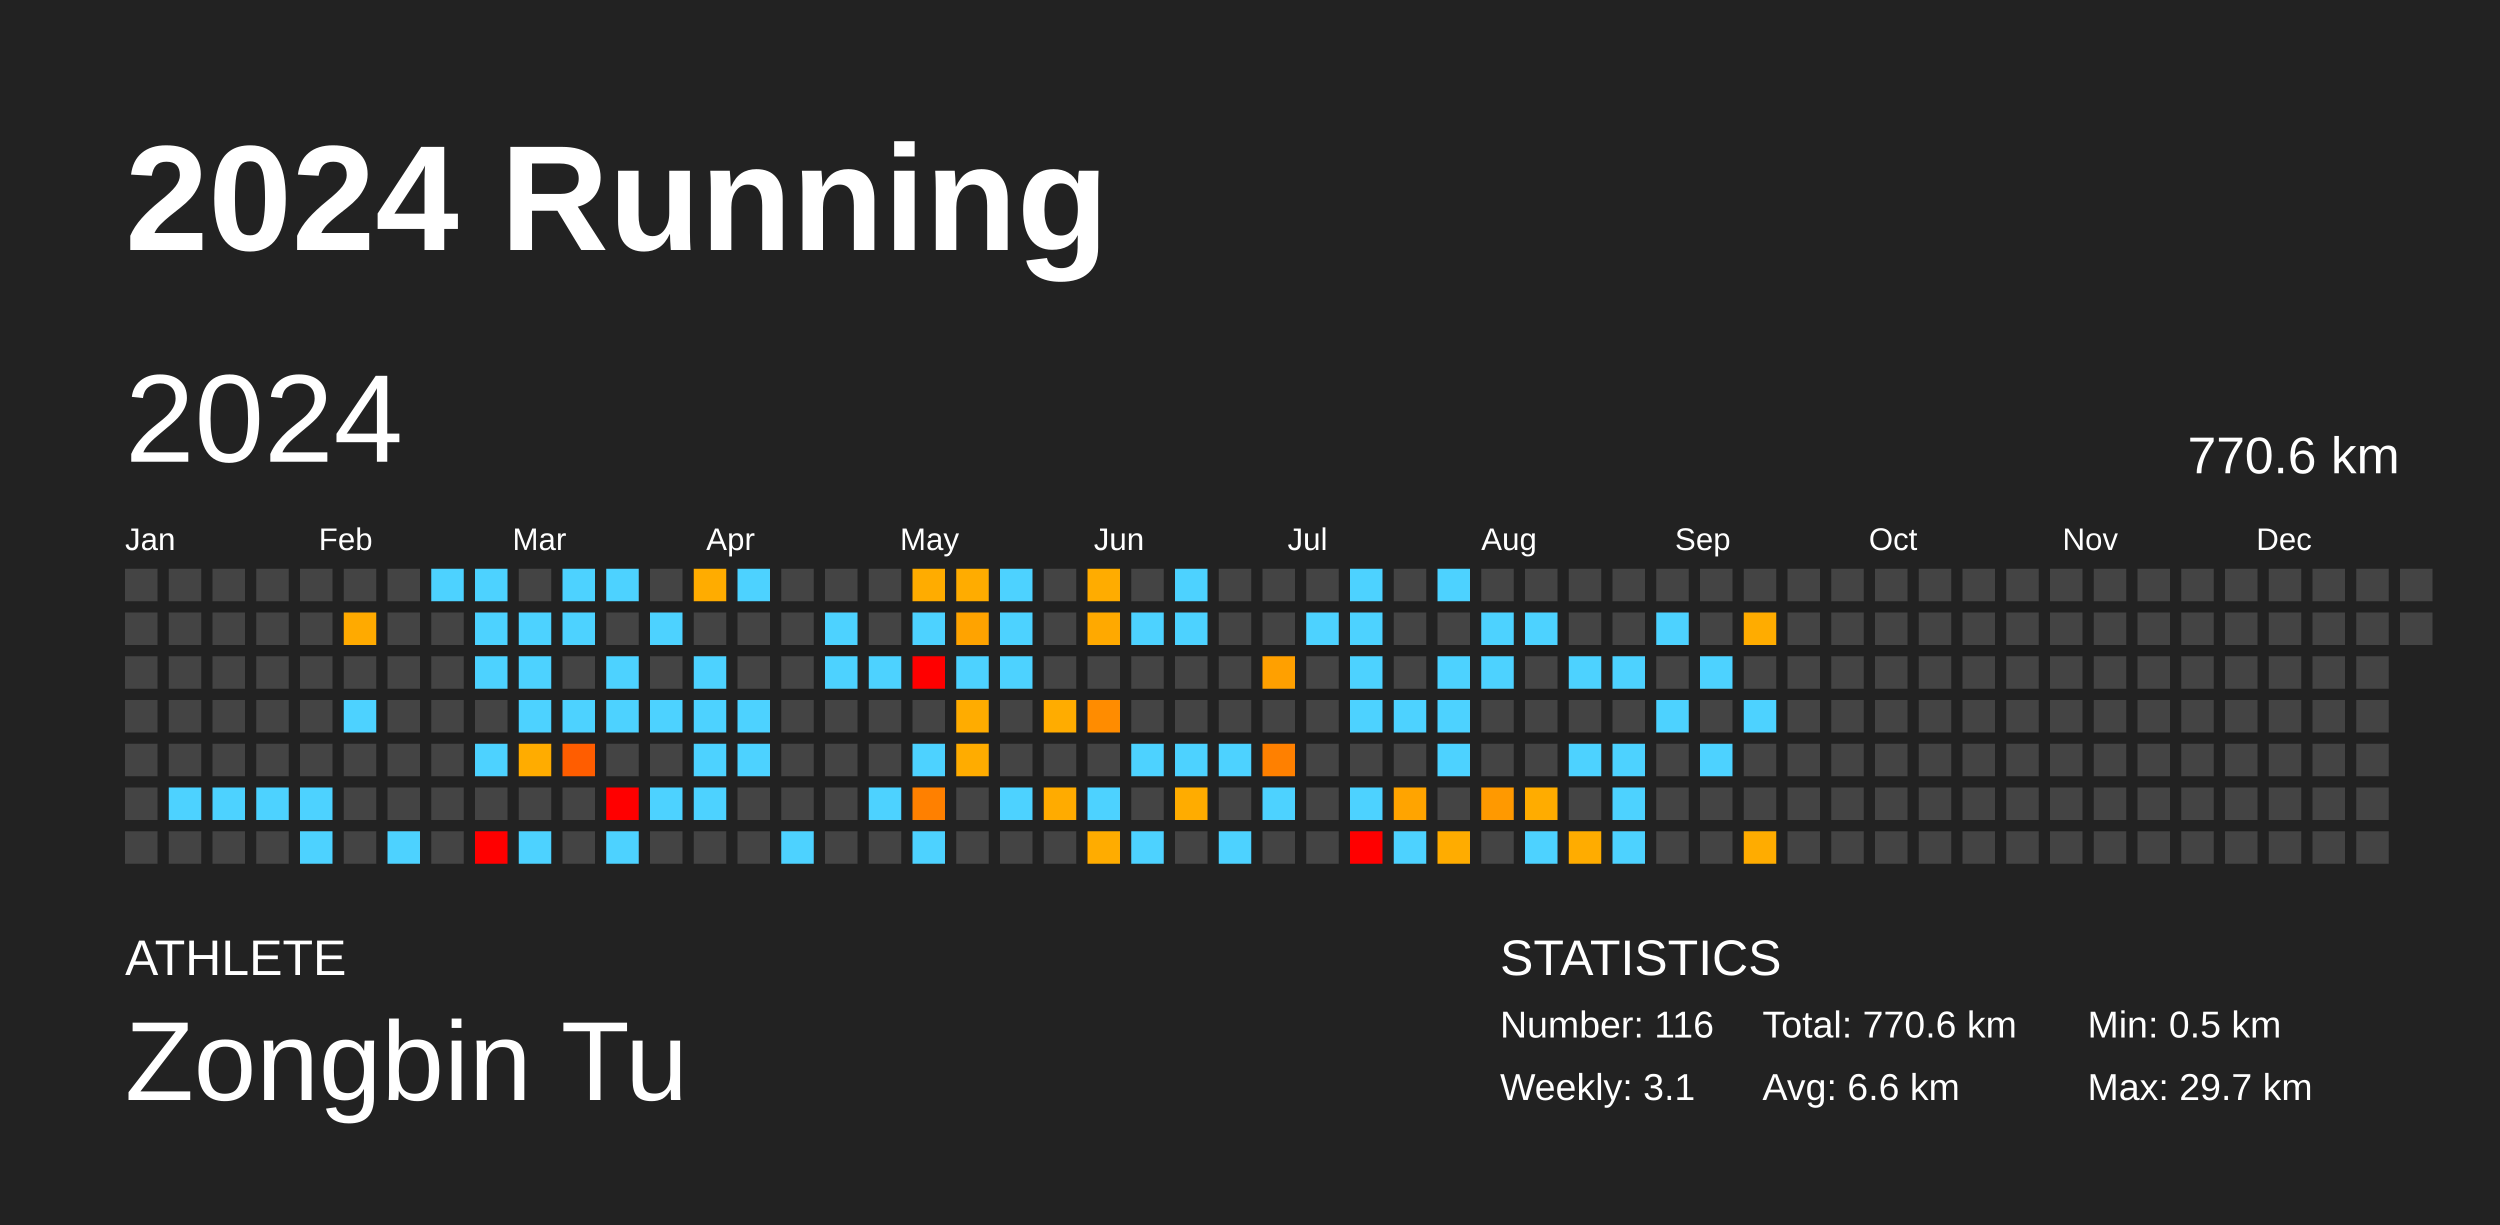
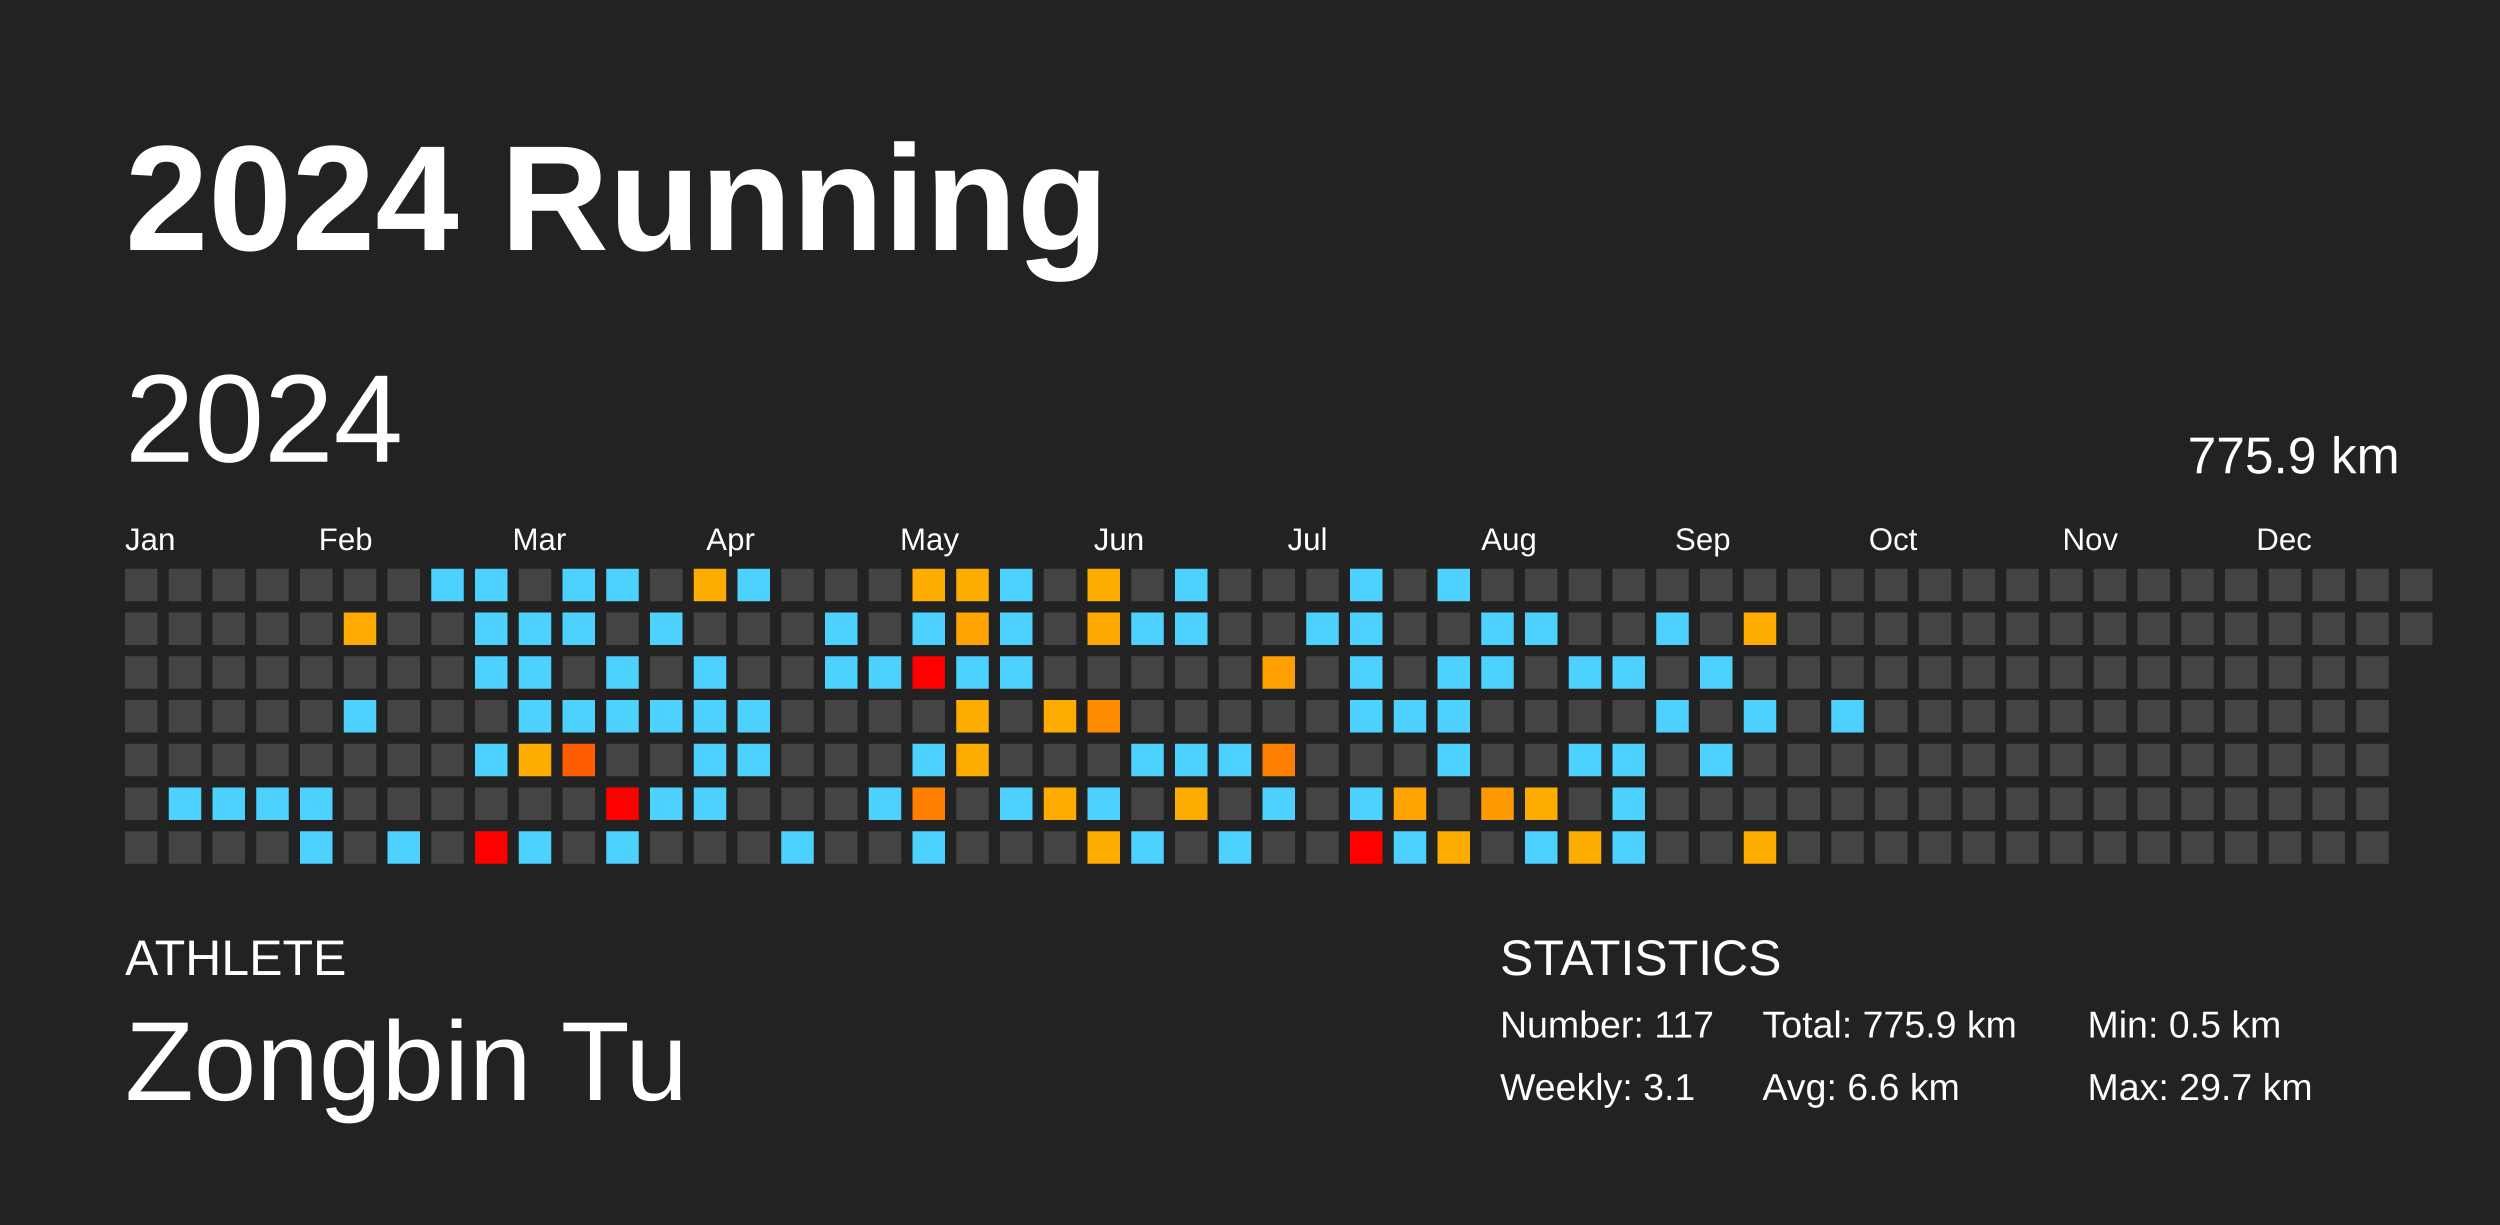
<svg xmlns="http://www.w3.org/2000/svg" baseProfile="full" height="98mm" version="1.1" viewBox="0,0,200,98" width="200mm">
  <defs />
  <rect fill="#222222" height="98" width="200" x="0" y="0" />
  <text fill="#FFFFFF" style="font-size:12px; font-family:Arial; font-weight:bold;" x="10" y="20">2024 Running</text>
  <text fill="#FFFFFF" style="font-size:4px; font-family:Arial" x="10" y="78">ATHLETE</text>
  <text fill="#FFFFFF" style="font-size:9px; font-family:Arial" x="10" y="88">Zongbin Tu</text>
  <text fill="#FFFFFF" style="font-size:4px; font-family:Arial" x="120" y="78">STATISTICS</text>
-   <text fill="#FFFFFF" style="font-size:3px; font-family:Arial" x="120" y="83">Number: 116</text>
+   <text fill="#FFFFFF" style="font-size:3px; font-family:Arial" x="120" y="83">Number: 117</text>
  <text fill="#FFFFFF" style="font-size:3px; font-family:Arial" x="120" y="88">Weekly: 3.1</text>
-   <text fill="#FFFFFF" style="font-size:3px; font-family:Arial" x="141" y="83">Total: 770.6 km</text>
+   <text fill="#FFFFFF" style="font-size:3px; font-family:Arial" x="141" y="83">Total: 775.9 km</text>
  <text fill="#FFFFFF" style="font-size:3px; font-family:Arial" x="141" y="88">Avg: 6.6 km</text>
  <text fill="#FFFFFF" style="font-size:3px; font-family:Arial" x="167" y="83">Min: 0.5 km</text>
  <text fill="#FFFFFF" style="font-size:3px; font-family:Arial" x="167" y="88">Max: 29.7 km</text>
  <text dominant-baseline="hanging" fill="#FFFFFF" style="font-size:10.0px; font-family:Arial;" x="10" y="30">2024</text>
-   <text dominant-baseline="hanging" fill="#FFFFFF" style="font-size:4.125px; font-family:Arial;" x="175" y="35">770.6 km</text>
+   <text dominant-baseline="hanging" fill="#FFFFFF" style="font-size:4.125px; font-family:Arial;" x="175" y="35">775.9 km</text>
  <text fill="#FFFFFF" style="font-size:2.5px; font-family:Arial" x="10.0" y="44">Jan</text>
  <text fill="#FFFFFF" style="font-size:2.5px; font-family:Arial" x="25.5" y="44">Feb</text>
  <text fill="#FFFFFF" style="font-size:2.5px; font-family:Arial" x="41.0" y="44">Mar</text>
  <text fill="#FFFFFF" style="font-size:2.5px; font-family:Arial" x="56.5" y="44">Apr</text>
  <text fill="#FFFFFF" style="font-size:2.5px; font-family:Arial" x="72.0" y="44">May</text>
  <text fill="#FFFFFF" style="font-size:2.5px; font-family:Arial" x="87.5" y="44">Jun</text>
  <text fill="#FFFFFF" style="font-size:2.5px; font-family:Arial" x="103.0" y="44">Jul</text>
  <text fill="#FFFFFF" style="font-size:2.5px; font-family:Arial" x="118.5" y="44">Aug</text>
  <text fill="#FFFFFF" style="font-size:2.5px; font-family:Arial" x="134.0" y="44">Sep</text>
  <text fill="#FFFFFF" style="font-size:2.5px; font-family:Arial" x="149.5" y="44">Oct</text>
  <text fill="#FFFFFF" style="font-size:2.5px; font-family:Arial" x="165.0" y="44">Nov</text>
  <text fill="#FFFFFF" style="font-size:2.5px; font-family:Arial" x="180.5" y="44">Dec</text>
  <rect fill="#444444" height="2.6" width="2.6" x="10.0" y="45.5" />
  <rect fill="#444444" height="2.6" width="2.6" x="10.0" y="49.0" />
  <rect fill="#444444" height="2.6" width="2.6" x="10.0" y="52.5" />
  <rect fill="#444444" height="2.6" width="2.6" x="10.0" y="56.0" />
  <rect fill="#444444" height="2.6" width="2.6" x="10.0" y="59.5" />
  <rect fill="#444444" height="2.6" width="2.6" x="10.0" y="63.0" />
  <rect fill="#444444" height="2.6" width="2.6" x="10.0" y="66.5" />
  <rect fill="#444444" height="2.6" width="2.6" x="13.5" y="45.5" />
  <rect fill="#444444" height="2.6" width="2.6" x="13.5" y="49.0" />
  <rect fill="#444444" height="2.6" width="2.6" x="13.5" y="52.5" />
  <rect fill="#444444" height="2.6" width="2.6" x="13.5" y="56.0" />
  <rect fill="#444444" height="2.6" width="2.6" x="13.5" y="59.5" />
  <rect fill="#4dd2ff" height="2.6" width="2.6" x="13.5" y="63.0" />
  <rect fill="#444444" height="2.6" width="2.6" x="13.5" y="66.5" />
  <rect fill="#444444" height="2.6" width="2.6" x="17.0" y="45.5" />
  <rect fill="#444444" height="2.6" width="2.6" x="17.0" y="49.0" />
  <rect fill="#444444" height="2.6" width="2.6" x="17.0" y="52.5" />
  <rect fill="#444444" height="2.6" width="2.6" x="17.0" y="56.0" />
  <rect fill="#444444" height="2.6" width="2.6" x="17.0" y="59.5" />
  <rect fill="#4dd2ff" height="2.6" width="2.6" x="17.0" y="63.0" />
  <rect fill="#444444" height="2.6" width="2.6" x="17.0" y="66.5" />
  <rect fill="#444444" height="2.6" width="2.6" x="20.5" y="45.5" />
  <rect fill="#444444" height="2.6" width="2.6" x="20.5" y="49.0" />
  <rect fill="#444444" height="2.6" width="2.6" x="20.5" y="52.5" />
  <rect fill="#444444" height="2.6" width="2.6" x="20.5" y="56.0" />
  <rect fill="#444444" height="2.6" width="2.6" x="20.5" y="59.5" />
  <rect fill="#4dd2ff" height="2.6" width="2.6" x="20.5" y="63.0" />
  <rect fill="#444444" height="2.6" width="2.6" x="20.5" y="66.5" />
  <rect fill="#444444" height="2.6" width="2.6" x="24.0" y="45.5" />
  <rect fill="#444444" height="2.6" width="2.6" x="24.0" y="49.0" />
  <rect fill="#444444" height="2.6" width="2.6" x="24.0" y="52.5" />
  <rect fill="#444444" height="2.6" width="2.6" x="24.0" y="56.0" />
  <rect fill="#444444" height="2.6" width="2.6" x="24.0" y="59.5" />
  <rect fill="#4dd2ff" height="2.6" width="2.6" x="24.0" y="63.0" />
  <rect fill="#4dd2ff" height="2.6" width="2.6" x="24.0" y="66.5" />
  <rect fill="#444444" height="2.6" width="2.6" x="27.5" y="45.5" />
  <rect fill="#ffaa00" height="2.6" width="2.6" x="27.5" y="49.0" />
  <rect fill="#444444" height="2.6" width="2.6" x="27.5" y="52.5" />
  <rect fill="#4dd2ff" height="2.6" width="2.6" x="27.5" y="56.0" />
  <rect fill="#444444" height="2.6" width="2.6" x="27.5" y="59.5" />
  <rect fill="#444444" height="2.6" width="2.6" x="27.5" y="63.0" />
  <rect fill="#444444" height="2.6" width="2.6" x="27.5" y="66.5" />
  <rect fill="#444444" height="2.6" width="2.6" x="31.0" y="45.5" />
  <rect fill="#444444" height="2.6" width="2.6" x="31.0" y="49.0" />
  <rect fill="#444444" height="2.6" width="2.6" x="31.0" y="52.5" />
  <rect fill="#444444" height="2.6" width="2.6" x="31.0" y="56.0" />
  <rect fill="#444444" height="2.6" width="2.6" x="31.0" y="59.5" />
  <rect fill="#444444" height="2.6" width="2.6" x="31.0" y="63.0" />
  <rect fill="#4dd2ff" height="2.6" width="2.6" x="31.0" y="66.5" />
  <rect fill="#4dd2ff" height="2.6" width="2.6" x="34.5" y="45.5" />
  <rect fill="#444444" height="2.6" width="2.6" x="34.5" y="49.0" />
  <rect fill="#444444" height="2.6" width="2.6" x="34.5" y="52.5" />
  <rect fill="#444444" height="2.6" width="2.6" x="34.5" y="56.0" />
  <rect fill="#444444" height="2.6" width="2.6" x="34.5" y="59.5" />
  <rect fill="#444444" height="2.6" width="2.6" x="34.5" y="63.0" />
  <rect fill="#444444" height="2.6" width="2.6" x="34.5" y="66.5" />
  <rect fill="#4dd2ff" height="2.6" width="2.6" x="38.0" y="45.5" />
  <rect fill="#4dd2ff" height="2.6" width="2.6" x="38.0" y="49.0" />
  <rect fill="#4dd2ff" height="2.6" width="2.6" x="38.0" y="52.5" />
  <rect fill="#444444" height="2.6" width="2.6" x="38.0" y="56.0" />
  <rect fill="#4dd2ff" height="2.6" width="2.6" x="38.0" y="59.5" />
  <rect fill="#444444" height="2.6" width="2.6" x="38.0" y="63.0" />
  <rect fill="red" height="2.6" width="2.6" x="38.0" y="66.5" />
  <rect fill="#444444" height="2.6" width="2.6" x="41.5" y="45.5" />
  <rect fill="#4dd2ff" height="2.6" width="2.6" x="41.5" y="49.0" />
  <rect fill="#4dd2ff" height="2.6" width="2.6" x="41.5" y="52.5" />
  <rect fill="#4dd2ff" height="2.6" width="2.6" x="41.5" y="56.0" />
  <rect fill="#ffac00" height="2.6" width="2.6" x="41.5" y="59.5" />
  <rect fill="#444444" height="2.6" width="2.6" x="41.5" y="63.0" />
  <rect fill="#4dd2ff" height="2.6" width="2.6" x="41.5" y="66.5" />
  <rect fill="#4dd2ff" height="2.6" width="2.6" x="45.0" y="45.5" />
  <rect fill="#4dd2ff" height="2.6" width="2.6" x="45.0" y="49.0" />
  <rect fill="#444444" height="2.6" width="2.6" x="45.0" y="52.5" />
  <rect fill="#4dd2ff" height="2.6" width="2.6" x="45.0" y="56.0" />
  <rect fill="#ff5d00" height="2.6" width="2.6" x="45.0" y="59.5" />
  <rect fill="#444444" height="2.6" width="2.6" x="45.0" y="63.0" />
  <rect fill="#444444" height="2.6" width="2.6" x="45.0" y="66.5" />
  <rect fill="#4dd2ff" height="2.6" width="2.6" x="48.5" y="45.5" />
  <rect fill="#444444" height="2.6" width="2.6" x="48.5" y="49.0" />
  <rect fill="#4dd2ff" height="2.6" width="2.6" x="48.5" y="52.5" />
  <rect fill="#4dd2ff" height="2.6" width="2.6" x="48.5" y="56.0" />
  <rect fill="#444444" height="2.6" width="2.6" x="48.5" y="59.5" />
  <rect fill="red" height="2.6" width="2.6" x="48.5" y="63.0" />
  <rect fill="#4dd2ff" height="2.6" width="2.6" x="48.5" y="66.5" />
  <rect fill="#444444" height="2.6" width="2.6" x="52.0" y="45.5" />
  <rect fill="#4dd2ff" height="2.6" width="2.6" x="52.0" y="49.0" />
  <rect fill="#444444" height="2.6" width="2.6" x="52.0" y="52.5" />
  <rect fill="#4dd2ff" height="2.6" width="2.6" x="52.0" y="56.0" />
  <rect fill="#444444" height="2.6" width="2.6" x="52.0" y="59.5" />
  <rect fill="#4dd2ff" height="2.6" width="2.6" x="52.0" y="63.0" />
  <rect fill="#444444" height="2.6" width="2.6" x="52.0" y="66.5" />
  <rect fill="#ffac00" height="2.6" width="2.6" x="55.5" y="45.5" />
  <rect fill="#444444" height="2.6" width="2.6" x="55.5" y="49.0" />
  <rect fill="#4dd2ff" height="2.6" width="2.6" x="55.5" y="52.5" />
  <rect fill="#4dd2ff" height="2.6" width="2.6" x="55.5" y="56.0" />
  <rect fill="#4dd2ff" height="2.6" width="2.6" x="55.5" y="59.5" />
  <rect fill="#4dd2ff" height="2.6" width="2.6" x="55.5" y="63.0" />
  <rect fill="#444444" height="2.6" width="2.6" x="55.5" y="66.5" />
  <rect fill="#4dd2ff" height="2.6" width="2.6" x="59.0" y="45.5" />
  <rect fill="#444444" height="2.6" width="2.6" x="59.0" y="49.0" />
  <rect fill="#444444" height="2.6" width="2.6" x="59.0" y="52.5" />
  <rect fill="#4dd2ff" height="2.6" width="2.6" x="59.0" y="56.0" />
  <rect fill="#4dd2ff" height="2.6" width="2.6" x="59.0" y="59.5" />
  <rect fill="#444444" height="2.6" width="2.6" x="59.0" y="63.0" />
  <rect fill="#444444" height="2.6" width="2.6" x="59.0" y="66.5" />
  <rect fill="#444444" height="2.6" width="2.6" x="62.5" y="45.5" />
  <rect fill="#444444" height="2.6" width="2.6" x="62.5" y="49.0" />
  <rect fill="#444444" height="2.6" width="2.6" x="62.5" y="52.5" />
  <rect fill="#444444" height="2.6" width="2.6" x="62.5" y="56.0" />
  <rect fill="#444444" height="2.6" width="2.6" x="62.5" y="59.5" />
  <rect fill="#444444" height="2.6" width="2.6" x="62.5" y="63.0" />
  <rect fill="#4dd2ff" height="2.6" width="2.6" x="62.5" y="66.5" />
  <rect fill="#444444" height="2.6" width="2.6" x="66.0" y="45.5" />
  <rect fill="#4dd2ff" height="2.6" width="2.6" x="66.0" y="49.0" />
  <rect fill="#4dd2ff" height="2.6" width="2.6" x="66.0" y="52.5" />
  <rect fill="#444444" height="2.6" width="2.6" x="66.0" y="56.0" />
  <rect fill="#444444" height="2.6" width="2.6" x="66.0" y="59.5" />
  <rect fill="#444444" height="2.6" width="2.6" x="66.0" y="63.0" />
  <rect fill="#444444" height="2.6" width="2.6" x="66.0" y="66.5" />
  <rect fill="#444444" height="2.6" width="2.6" x="69.5" y="45.5" />
  <rect fill="#444444" height="2.6" width="2.6" x="69.5" y="49.0" />
  <rect fill="#4dd2ff" height="2.6" width="2.6" x="69.5" y="52.5" />
  <rect fill="#444444" height="2.6" width="2.6" x="69.5" y="56.0" />
  <rect fill="#444444" height="2.6" width="2.6" x="69.5" y="59.5" />
  <rect fill="#4dd2ff" height="2.6" width="2.6" x="69.5" y="63.0" />
  <rect fill="#444444" height="2.6" width="2.6" x="69.5" y="66.5" />
  <rect fill="#ffac00" height="2.6" width="2.6" x="73.0" y="45.5" />
  <rect fill="#4dd2ff" height="2.6" width="2.6" x="73.0" y="49.0" />
  <rect fill="red" height="2.6" width="2.6" x="73.0" y="52.5" />
  <rect fill="#444444" height="2.6" width="2.6" x="73.0" y="56.0" />
  <rect fill="#4dd2ff" height="2.6" width="2.6" x="73.0" y="59.5" />
  <rect fill="#ff8000" height="2.6" width="2.6" x="73.0" y="63.0" />
  <rect fill="#4dd2ff" height="2.6" width="2.6" x="73.0" y="66.5" />
  <rect fill="#ffac00" height="2.6" width="2.6" x="76.5" y="45.5" />
  <rect fill="#ffa300" height="2.6" width="2.6" x="76.5" y="49.0" />
  <rect fill="#4dd2ff" height="2.6" width="2.6" x="76.5" y="52.5" />
  <rect fill="#ffac00" height="2.6" width="2.6" x="76.5" y="56.0" />
  <rect fill="#ffac00" height="2.6" width="2.6" x="76.5" y="59.5" />
  <rect fill="#444444" height="2.6" width="2.6" x="76.5" y="63.0" />
  <rect fill="#444444" height="2.6" width="2.6" x="76.5" y="66.5" />
  <rect fill="#4dd2ff" height="2.6" width="2.6" x="80.0" y="45.5" />
  <rect fill="#4dd2ff" height="2.6" width="2.6" x="80.0" y="49.0" />
  <rect fill="#4dd2ff" height="2.6" width="2.6" x="80.0" y="52.5" />
  <rect fill="#444444" height="2.6" width="2.6" x="80.0" y="56.0" />
  <rect fill="#444444" height="2.6" width="2.6" x="80.0" y="59.5" />
  <rect fill="#4dd2ff" height="2.6" width="2.6" x="80.0" y="63.0" />
  <rect fill="#444444" height="2.6" width="2.6" x="80.0" y="66.5" />
  <rect fill="#444444" height="2.6" width="2.6" x="83.5" y="45.5" />
  <rect fill="#444444" height="2.6" width="2.6" x="83.5" y="49.0" />
  <rect fill="#444444" height="2.6" width="2.6" x="83.5" y="52.5" />
  <rect fill="#ffac00" height="2.6" width="2.6" x="83.5" y="56.0" />
  <rect fill="#444444" height="2.6" width="2.6" x="83.5" y="59.5" />
  <rect fill="#ffab00" height="2.6" width="2.6" x="83.5" y="63.0" />
  <rect fill="#444444" height="2.6" width="2.6" x="83.5" y="66.5" />
  <rect fill="#ffac00" height="2.6" width="2.6" x="87.0" y="45.5" />
  <rect fill="#ffa900" height="2.6" width="2.6" x="87.0" y="49.0" />
  <rect fill="#444444" height="2.6" width="2.6" x="87.0" y="52.5" />
  <rect fill="#ff8c00" height="2.6" width="2.6" x="87.0" y="56.0" />
  <rect fill="#444444" height="2.6" width="2.6" x="87.0" y="59.5" />
  <rect fill="#4dd2ff" height="2.6" width="2.6" x="87.0" y="63.0" />
  <rect fill="#ffac00" height="2.6" width="2.6" x="87.0" y="66.5" />
  <rect fill="#444444" height="2.6" width="2.6" x="90.5" y="45.5" />
  <rect fill="#4dd2ff" height="2.6" width="2.6" x="90.5" y="49.0" />
  <rect fill="#444444" height="2.6" width="2.6" x="90.5" y="52.5" />
  <rect fill="#444444" height="2.6" width="2.6" x="90.5" y="56.0" />
  <rect fill="#4dd2ff" height="2.6" width="2.6" x="90.5" y="59.5" />
  <rect fill="#444444" height="2.6" width="2.6" x="90.5" y="63.0" />
  <rect fill="#4dd2ff" height="2.6" width="2.6" x="90.5" y="66.5" />
  <rect fill="#4dd2ff" height="2.6" width="2.6" x="94.0" y="45.5" />
  <rect fill="#4dd2ff" height="2.6" width="2.6" x="94.0" y="49.0" />
  <rect fill="#444444" height="2.6" width="2.6" x="94.0" y="52.5" />
  <rect fill="#444444" height="2.6" width="2.6" x="94.0" y="56.0" />
  <rect fill="#4dd2ff" height="2.6" width="2.6" x="94.0" y="59.5" />
  <rect fill="#ffac00" height="2.6" width="2.6" x="94.0" y="63.0" />
  <rect fill="#444444" height="2.6" width="2.6" x="94.0" y="66.5" />
  <rect fill="#444444" height="2.6" width="2.6" x="97.5" y="45.5" />
  <rect fill="#444444" height="2.6" width="2.6" x="97.5" y="49.0" />
  <rect fill="#444444" height="2.6" width="2.6" x="97.5" y="52.5" />
  <rect fill="#444444" height="2.6" width="2.6" x="97.5" y="56.0" />
  <rect fill="#4dd2ff" height="2.6" width="2.6" x="97.5" y="59.5" />
  <rect fill="#444444" height="2.6" width="2.6" x="97.5" y="63.0" />
  <rect fill="#4dd2ff" height="2.6" width="2.6" x="97.5" y="66.5" />
  <rect fill="#444444" height="2.6" width="2.6" x="101.0" y="45.5" />
  <rect fill="#444444" height="2.6" width="2.6" x="101.0" y="49.0" />
  <rect fill="#ffa000" height="2.6" width="2.6" x="101.0" y="52.5" />
  <rect fill="#444444" height="2.6" width="2.6" x="101.0" y="56.0" />
  <rect fill="#ff8000" height="2.6" width="2.6" x="101.0" y="59.5" />
  <rect fill="#4dd2ff" height="2.6" width="2.6" x="101.0" y="63.0" />
  <rect fill="#444444" height="2.6" width="2.6" x="101.0" y="66.5" />
  <rect fill="#444444" height="2.6" width="2.6" x="104.5" y="45.5" />
  <rect fill="#4dd2ff" height="2.6" width="2.6" x="104.5" y="49.0" />
  <rect fill="#444444" height="2.6" width="2.6" x="104.5" y="52.5" />
  <rect fill="#444444" height="2.6" width="2.6" x="104.5" y="56.0" />
  <rect fill="#444444" height="2.6" width="2.6" x="104.5" y="59.5" />
  <rect fill="#444444" height="2.6" width="2.6" x="104.5" y="63.0" />
  <rect fill="#444444" height="2.6" width="2.6" x="104.5" y="66.5" />
  <rect fill="#4dd2ff" height="2.6" width="2.6" x="108.0" y="45.5" />
  <rect fill="#4dd2ff" height="2.6" width="2.6" x="108.0" y="49.0" />
  <rect fill="#4dd2ff" height="2.6" width="2.6" x="108.0" y="52.5" />
  <rect fill="#4dd2ff" height="2.6" width="2.6" x="108.0" y="56.0" />
  <rect fill="#444444" height="2.6" width="2.6" x="108.0" y="59.5" />
  <rect fill="#4dd2ff" height="2.6" width="2.6" x="108.0" y="63.0" />
  <rect fill="red" height="2.6" width="2.6" x="108.0" y="66.5" />
  <rect fill="#444444" height="2.6" width="2.6" x="111.5" y="45.5" />
  <rect fill="#444444" height="2.6" width="2.6" x="111.5" y="49.0" />
  <rect fill="#444444" height="2.6" width="2.6" x="111.5" y="52.5" />
  <rect fill="#4dd2ff" height="2.6" width="2.6" x="111.5" y="56.0" />
  <rect fill="#444444" height="2.6" width="2.6" x="111.5" y="59.5" />
  <rect fill="#ffa400" height="2.6" width="2.6" x="111.5" y="63.0" />
  <rect fill="#4dd2ff" height="2.6" width="2.6" x="111.5" y="66.5" />
  <rect fill="#4dd2ff" height="2.6" width="2.6" x="115.0" y="45.5" />
  <rect fill="#444444" height="2.6" width="2.6" x="115.0" y="49.0" />
  <rect fill="#4dd2ff" height="2.6" width="2.6" x="115.0" y="52.5" />
  <rect fill="#4dd2ff" height="2.6" width="2.6" x="115.0" y="56.0" />
  <rect fill="#4dd2ff" height="2.6" width="2.6" x="115.0" y="59.5" />
  <rect fill="#444444" height="2.6" width="2.6" x="115.0" y="63.0" />
  <rect fill="#ffac00" height="2.6" width="2.6" x="115.0" y="66.5" />
  <rect fill="#444444" height="2.6" width="2.6" x="118.5" y="45.5" />
  <rect fill="#4dd2ff" height="2.6" width="2.6" x="118.5" y="49.0" />
  <rect fill="#4dd2ff" height="2.6" width="2.6" x="118.5" y="52.5" />
  <rect fill="#444444" height="2.6" width="2.6" x="118.5" y="56.0" />
  <rect fill="#444444" height="2.6" width="2.6" x="118.5" y="59.5" />
  <rect fill="#ff9900" height="2.6" width="2.6" x="118.5" y="63.0" />
  <rect fill="#444444" height="2.6" width="2.6" x="118.5" y="66.5" />
  <rect fill="#444444" height="2.6" width="2.6" x="122.0" y="45.5" />
  <rect fill="#4dd2ff" height="2.6" width="2.6" x="122.0" y="49.0" />
  <rect fill="#444444" height="2.6" width="2.6" x="122.0" y="52.5" />
  <rect fill="#444444" height="2.6" width="2.6" x="122.0" y="56.0" />
  <rect fill="#444444" height="2.6" width="2.6" x="122.0" y="59.5" />
  <rect fill="#ffac00" height="2.6" width="2.6" x="122.0" y="63.0" />
  <rect fill="#4dd2ff" height="2.6" width="2.6" x="122.0" y="66.5" />
  <rect fill="#444444" height="2.6" width="2.6" x="125.5" y="45.5" />
  <rect fill="#444444" height="2.6" width="2.6" x="125.5" y="49.0" />
  <rect fill="#4dd2ff" height="2.6" width="2.6" x="125.5" y="52.5" />
  <rect fill="#444444" height="2.6" width="2.6" x="125.5" y="56.0" />
  <rect fill="#4dd2ff" height="2.6" width="2.6" x="125.5" y="59.5" />
  <rect fill="#444444" height="2.6" width="2.6" x="125.5" y="63.0" />
  <rect fill="#ffac00" height="2.6" width="2.6" x="125.5" y="66.5" />
  <rect fill="#444444" height="2.6" width="2.6" x="129.0" y="45.5" />
  <rect fill="#444444" height="2.6" width="2.6" x="129.0" y="49.0" />
  <rect fill="#4dd2ff" height="2.6" width="2.6" x="129.0" y="52.5" />
  <rect fill="#444444" height="2.6" width="2.6" x="129.0" y="56.0" />
  <rect fill="#4dd2ff" height="2.6" width="2.6" x="129.0" y="59.5" />
  <rect fill="#4dd2ff" height="2.6" width="2.6" x="129.0" y="63.0" />
  <rect fill="#4dd2ff" height="2.6" width="2.6" x="129.0" y="66.5" />
  <rect fill="#444444" height="2.6" width="2.6" x="132.5" y="45.5" />
  <rect fill="#4dd2ff" height="2.6" width="2.6" x="132.5" y="49.0" />
  <rect fill="#444444" height="2.6" width="2.6" x="132.5" y="52.5" />
  <rect fill="#4dd2ff" height="2.6" width="2.6" x="132.5" y="56.0" />
  <rect fill="#444444" height="2.6" width="2.6" x="132.5" y="59.5" />
  <rect fill="#444444" height="2.6" width="2.6" x="132.5" y="63.0" />
  <rect fill="#444444" height="2.6" width="2.6" x="132.5" y="66.5" />
  <rect fill="#444444" height="2.6" width="2.6" x="136.0" y="45.5" />
  <rect fill="#444444" height="2.6" width="2.6" x="136.0" y="49.0" />
  <rect fill="#4dd2ff" height="2.6" width="2.6" x="136.0" y="52.5" />
  <rect fill="#444444" height="2.6" width="2.6" x="136.0" y="56.0" />
  <rect fill="#4dd2ff" height="2.6" width="2.6" x="136.0" y="59.5" />
  <rect fill="#444444" height="2.6" width="2.6" x="136.0" y="63.0" />
  <rect fill="#444444" height="2.6" width="2.6" x="136.0" y="66.5" />
  <rect fill="#444444" height="2.6" width="2.6" x="139.5" y="45.5" />
  <rect fill="#ffac00" height="2.6" width="2.6" x="139.5" y="49.0" />
  <rect fill="#444444" height="2.6" width="2.6" x="139.5" y="52.5" />
  <rect fill="#4dd2ff" height="2.6" width="2.6" x="139.5" y="56.0" />
  <rect fill="#444444" height="2.6" width="2.6" x="139.5" y="59.5" />
  <rect fill="#444444" height="2.6" width="2.6" x="139.5" y="63.0" />
  <rect fill="#ffac00" height="2.6" width="2.6" x="139.5" y="66.5" />
  <rect fill="#444444" height="2.6" width="2.6" x="143.0" y="45.5" />
  <rect fill="#444444" height="2.6" width="2.6" x="143.0" y="49.0" />
  <rect fill="#444444" height="2.6" width="2.6" x="143.0" y="52.5" />
  <rect fill="#444444" height="2.6" width="2.6" x="143.0" y="56.0" />
  <rect fill="#444444" height="2.6" width="2.6" x="143.0" y="59.5" />
  <rect fill="#444444" height="2.6" width="2.6" x="143.0" y="63.0" />
  <rect fill="#444444" height="2.6" width="2.6" x="143.0" y="66.5" />
  <rect fill="#444444" height="2.6" width="2.6" x="146.5" y="45.5" />
  <rect fill="#444444" height="2.6" width="2.6" x="146.5" y="49.0" />
  <rect fill="#444444" height="2.6" width="2.6" x="146.5" y="52.5" />
-   <rect fill="#444444" height="2.6" width="2.6" x="146.5" y="56.0" />
+   <rect fill="#4dd2ff" height="2.6" width="2.6" x="146.5" y="56.0" />
  <rect fill="#444444" height="2.6" width="2.6" x="146.5" y="59.5" />
  <rect fill="#444444" height="2.6" width="2.6" x="146.5" y="63.0" />
  <rect fill="#444444" height="2.6" width="2.6" x="146.5" y="66.5" />
  <rect fill="#444444" height="2.6" width="2.6" x="150.0" y="45.5" />
  <rect fill="#444444" height="2.6" width="2.6" x="150.0" y="49.0" />
  <rect fill="#444444" height="2.6" width="2.6" x="150.0" y="52.5" />
  <rect fill="#444444" height="2.6" width="2.6" x="150.0" y="56.0" />
  <rect fill="#444444" height="2.6" width="2.6" x="150.0" y="59.5" />
  <rect fill="#444444" height="2.6" width="2.6" x="150.0" y="63.0" />
  <rect fill="#444444" height="2.6" width="2.6" x="150.0" y="66.5" />
  <rect fill="#444444" height="2.6" width="2.6" x="153.5" y="45.5" />
  <rect fill="#444444" height="2.6" width="2.6" x="153.5" y="49.0" />
  <rect fill="#444444" height="2.6" width="2.6" x="153.5" y="52.5" />
  <rect fill="#444444" height="2.6" width="2.6" x="153.5" y="56.0" />
  <rect fill="#444444" height="2.6" width="2.6" x="153.5" y="59.5" />
  <rect fill="#444444" height="2.6" width="2.6" x="153.5" y="63.0" />
  <rect fill="#444444" height="2.6" width="2.6" x="153.5" y="66.5" />
  <rect fill="#444444" height="2.6" width="2.6" x="157.0" y="45.5" />
  <rect fill="#444444" height="2.6" width="2.6" x="157.0" y="49.0" />
  <rect fill="#444444" height="2.6" width="2.6" x="157.0" y="52.5" />
  <rect fill="#444444" height="2.6" width="2.6" x="157.0" y="56.0" />
  <rect fill="#444444" height="2.6" width="2.6" x="157.0" y="59.5" />
  <rect fill="#444444" height="2.6" width="2.6" x="157.0" y="63.0" />
  <rect fill="#444444" height="2.6" width="2.6" x="157.0" y="66.5" />
  <rect fill="#444444" height="2.6" width="2.6" x="160.5" y="45.5" />
  <rect fill="#444444" height="2.6" width="2.6" x="160.5" y="49.0" />
  <rect fill="#444444" height="2.6" width="2.6" x="160.5" y="52.5" />
  <rect fill="#444444" height="2.6" width="2.6" x="160.5" y="56.0" />
  <rect fill="#444444" height="2.6" width="2.6" x="160.5" y="59.5" />
  <rect fill="#444444" height="2.6" width="2.6" x="160.5" y="63.0" />
  <rect fill="#444444" height="2.6" width="2.6" x="160.5" y="66.5" />
  <rect fill="#444444" height="2.6" width="2.6" x="164.0" y="45.5" />
  <rect fill="#444444" height="2.6" width="2.6" x="164.0" y="49.0" />
  <rect fill="#444444" height="2.6" width="2.6" x="164.0" y="52.5" />
  <rect fill="#444444" height="2.6" width="2.6" x="164.0" y="56.0" />
  <rect fill="#444444" height="2.6" width="2.6" x="164.0" y="59.5" />
  <rect fill="#444444" height="2.6" width="2.6" x="164.0" y="63.0" />
  <rect fill="#444444" height="2.6" width="2.6" x="164.0" y="66.5" />
  <rect fill="#444444" height="2.6" width="2.6" x="167.5" y="45.5" />
  <rect fill="#444444" height="2.6" width="2.6" x="167.5" y="49.0" />
  <rect fill="#444444" height="2.6" width="2.6" x="167.5" y="52.5" />
  <rect fill="#444444" height="2.6" width="2.6" x="167.5" y="56.0" />
  <rect fill="#444444" height="2.6" width="2.6" x="167.5" y="59.5" />
  <rect fill="#444444" height="2.6" width="2.6" x="167.5" y="63.0" />
  <rect fill="#444444" height="2.6" width="2.6" x="167.5" y="66.5" />
  <rect fill="#444444" height="2.6" width="2.6" x="171.0" y="45.5" />
  <rect fill="#444444" height="2.6" width="2.6" x="171.0" y="49.0" />
  <rect fill="#444444" height="2.6" width="2.6" x="171.0" y="52.5" />
  <rect fill="#444444" height="2.6" width="2.6" x="171.0" y="56.0" />
  <rect fill="#444444" height="2.6" width="2.6" x="171.0" y="59.5" />
  <rect fill="#444444" height="2.6" width="2.6" x="171.0" y="63.0" />
  <rect fill="#444444" height="2.6" width="2.6" x="171.0" y="66.5" />
  <rect fill="#444444" height="2.6" width="2.6" x="174.5" y="45.5" />
  <rect fill="#444444" height="2.6" width="2.6" x="174.5" y="49.0" />
  <rect fill="#444444" height="2.6" width="2.6" x="174.5" y="52.5" />
  <rect fill="#444444" height="2.6" width="2.6" x="174.5" y="56.0" />
  <rect fill="#444444" height="2.6" width="2.6" x="174.5" y="59.5" />
  <rect fill="#444444" height="2.6" width="2.6" x="174.5" y="63.0" />
  <rect fill="#444444" height="2.6" width="2.6" x="174.5" y="66.5" />
  <rect fill="#444444" height="2.6" width="2.6" x="178.0" y="45.5" />
  <rect fill="#444444" height="2.6" width="2.6" x="178.0" y="49.0" />
  <rect fill="#444444" height="2.6" width="2.6" x="178.0" y="52.5" />
  <rect fill="#444444" height="2.6" width="2.6" x="178.0" y="56.0" />
  <rect fill="#444444" height="2.6" width="2.6" x="178.0" y="59.5" />
  <rect fill="#444444" height="2.6" width="2.6" x="178.0" y="63.0" />
  <rect fill="#444444" height="2.6" width="2.6" x="178.0" y="66.5" />
  <rect fill="#444444" height="2.6" width="2.6" x="181.5" y="45.5" />
  <rect fill="#444444" height="2.6" width="2.6" x="181.5" y="49.0" />
  <rect fill="#444444" height="2.6" width="2.6" x="181.5" y="52.5" />
  <rect fill="#444444" height="2.6" width="2.6" x="181.5" y="56.0" />
  <rect fill="#444444" height="2.6" width="2.6" x="181.5" y="59.5" />
  <rect fill="#444444" height="2.6" width="2.6" x="181.5" y="63.0" />
  <rect fill="#444444" height="2.6" width="2.6" x="181.5" y="66.5" />
  <rect fill="#444444" height="2.6" width="2.6" x="185.0" y="45.5" />
  <rect fill="#444444" height="2.6" width="2.6" x="185.0" y="49.0" />
  <rect fill="#444444" height="2.6" width="2.6" x="185.0" y="52.5" />
  <rect fill="#444444" height="2.6" width="2.6" x="185.0" y="56.0" />
  <rect fill="#444444" height="2.6" width="2.6" x="185.0" y="59.5" />
  <rect fill="#444444" height="2.6" width="2.6" x="185.0" y="63.0" />
  <rect fill="#444444" height="2.6" width="2.6" x="185.0" y="66.5" />
  <rect fill="#444444" height="2.6" width="2.6" x="188.5" y="45.5" />
  <rect fill="#444444" height="2.6" width="2.6" x="188.5" y="49.0" />
  <rect fill="#444444" height="2.6" width="2.6" x="188.5" y="52.5" />
  <rect fill="#444444" height="2.6" width="2.6" x="188.5" y="56.0" />
  <rect fill="#444444" height="2.6" width="2.6" x="188.5" y="59.5" />
  <rect fill="#444444" height="2.6" width="2.6" x="188.5" y="63.0" />
  <rect fill="#444444" height="2.6" width="2.6" x="188.5" y="66.5" />
  <rect fill="#444444" height="2.6" width="2.6" x="192.0" y="45.5" />
  <rect fill="#444444" height="2.6" width="2.6" x="192.0" y="49.0" />
</svg>
